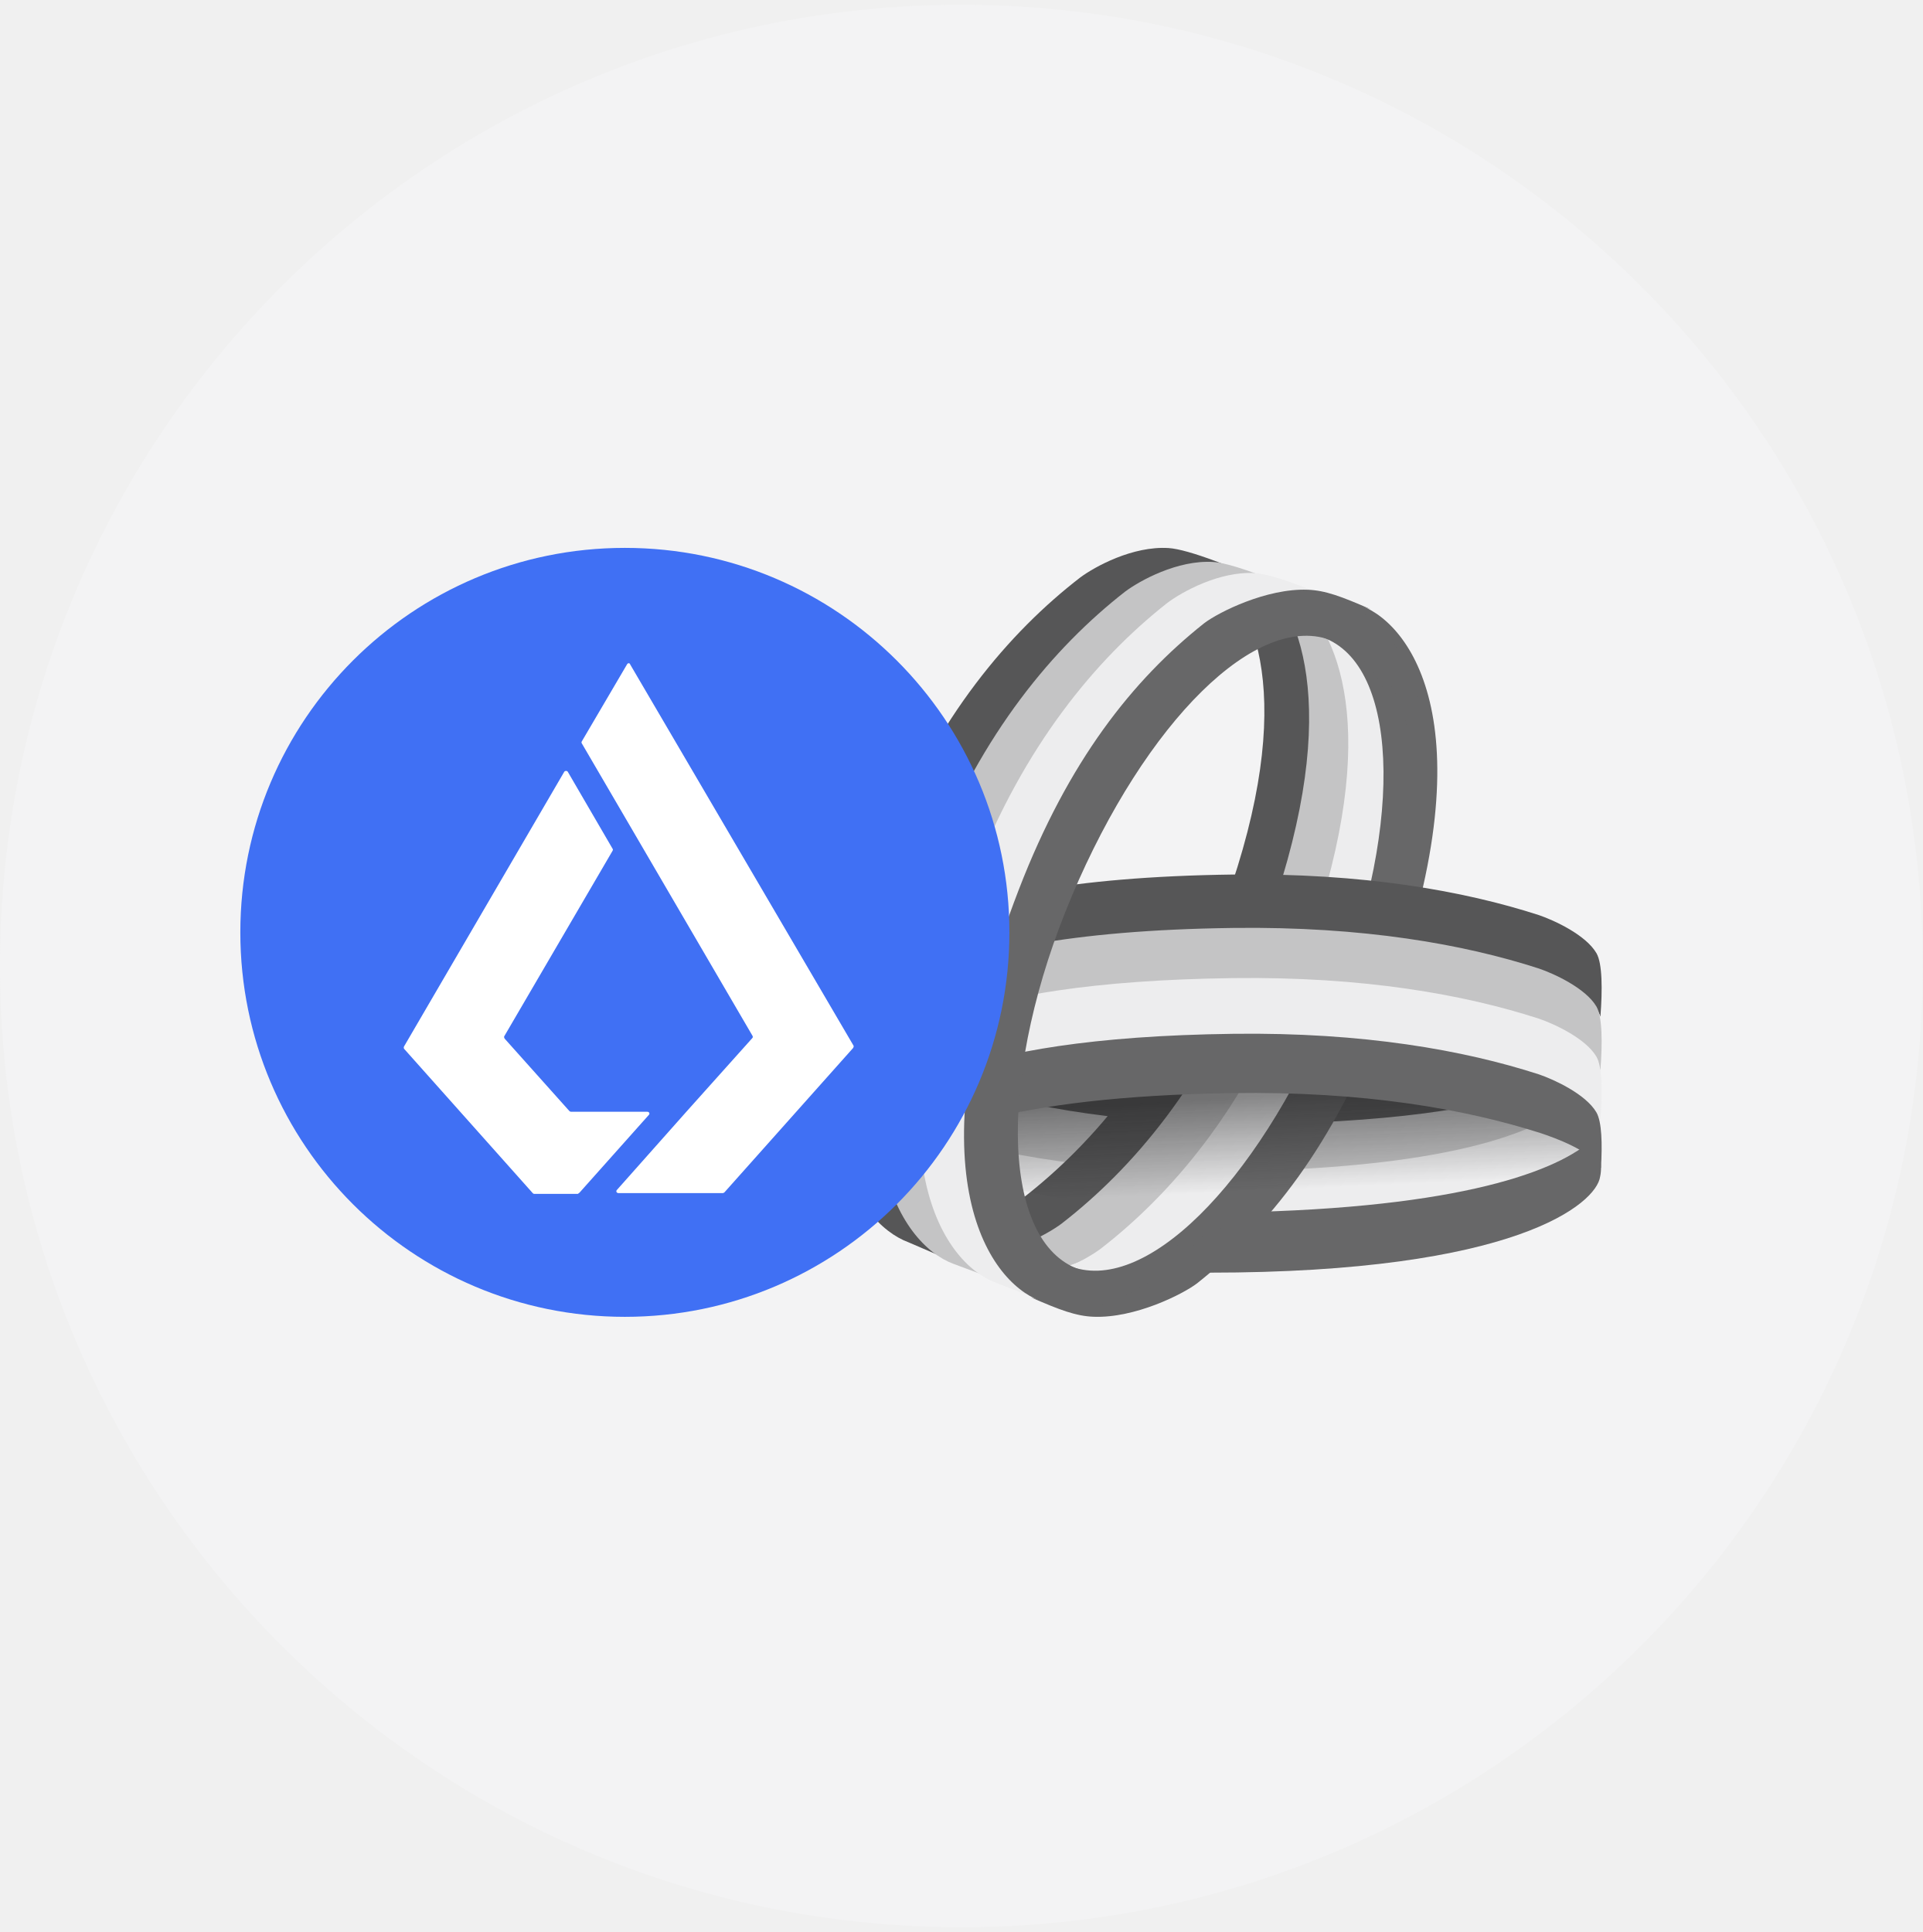
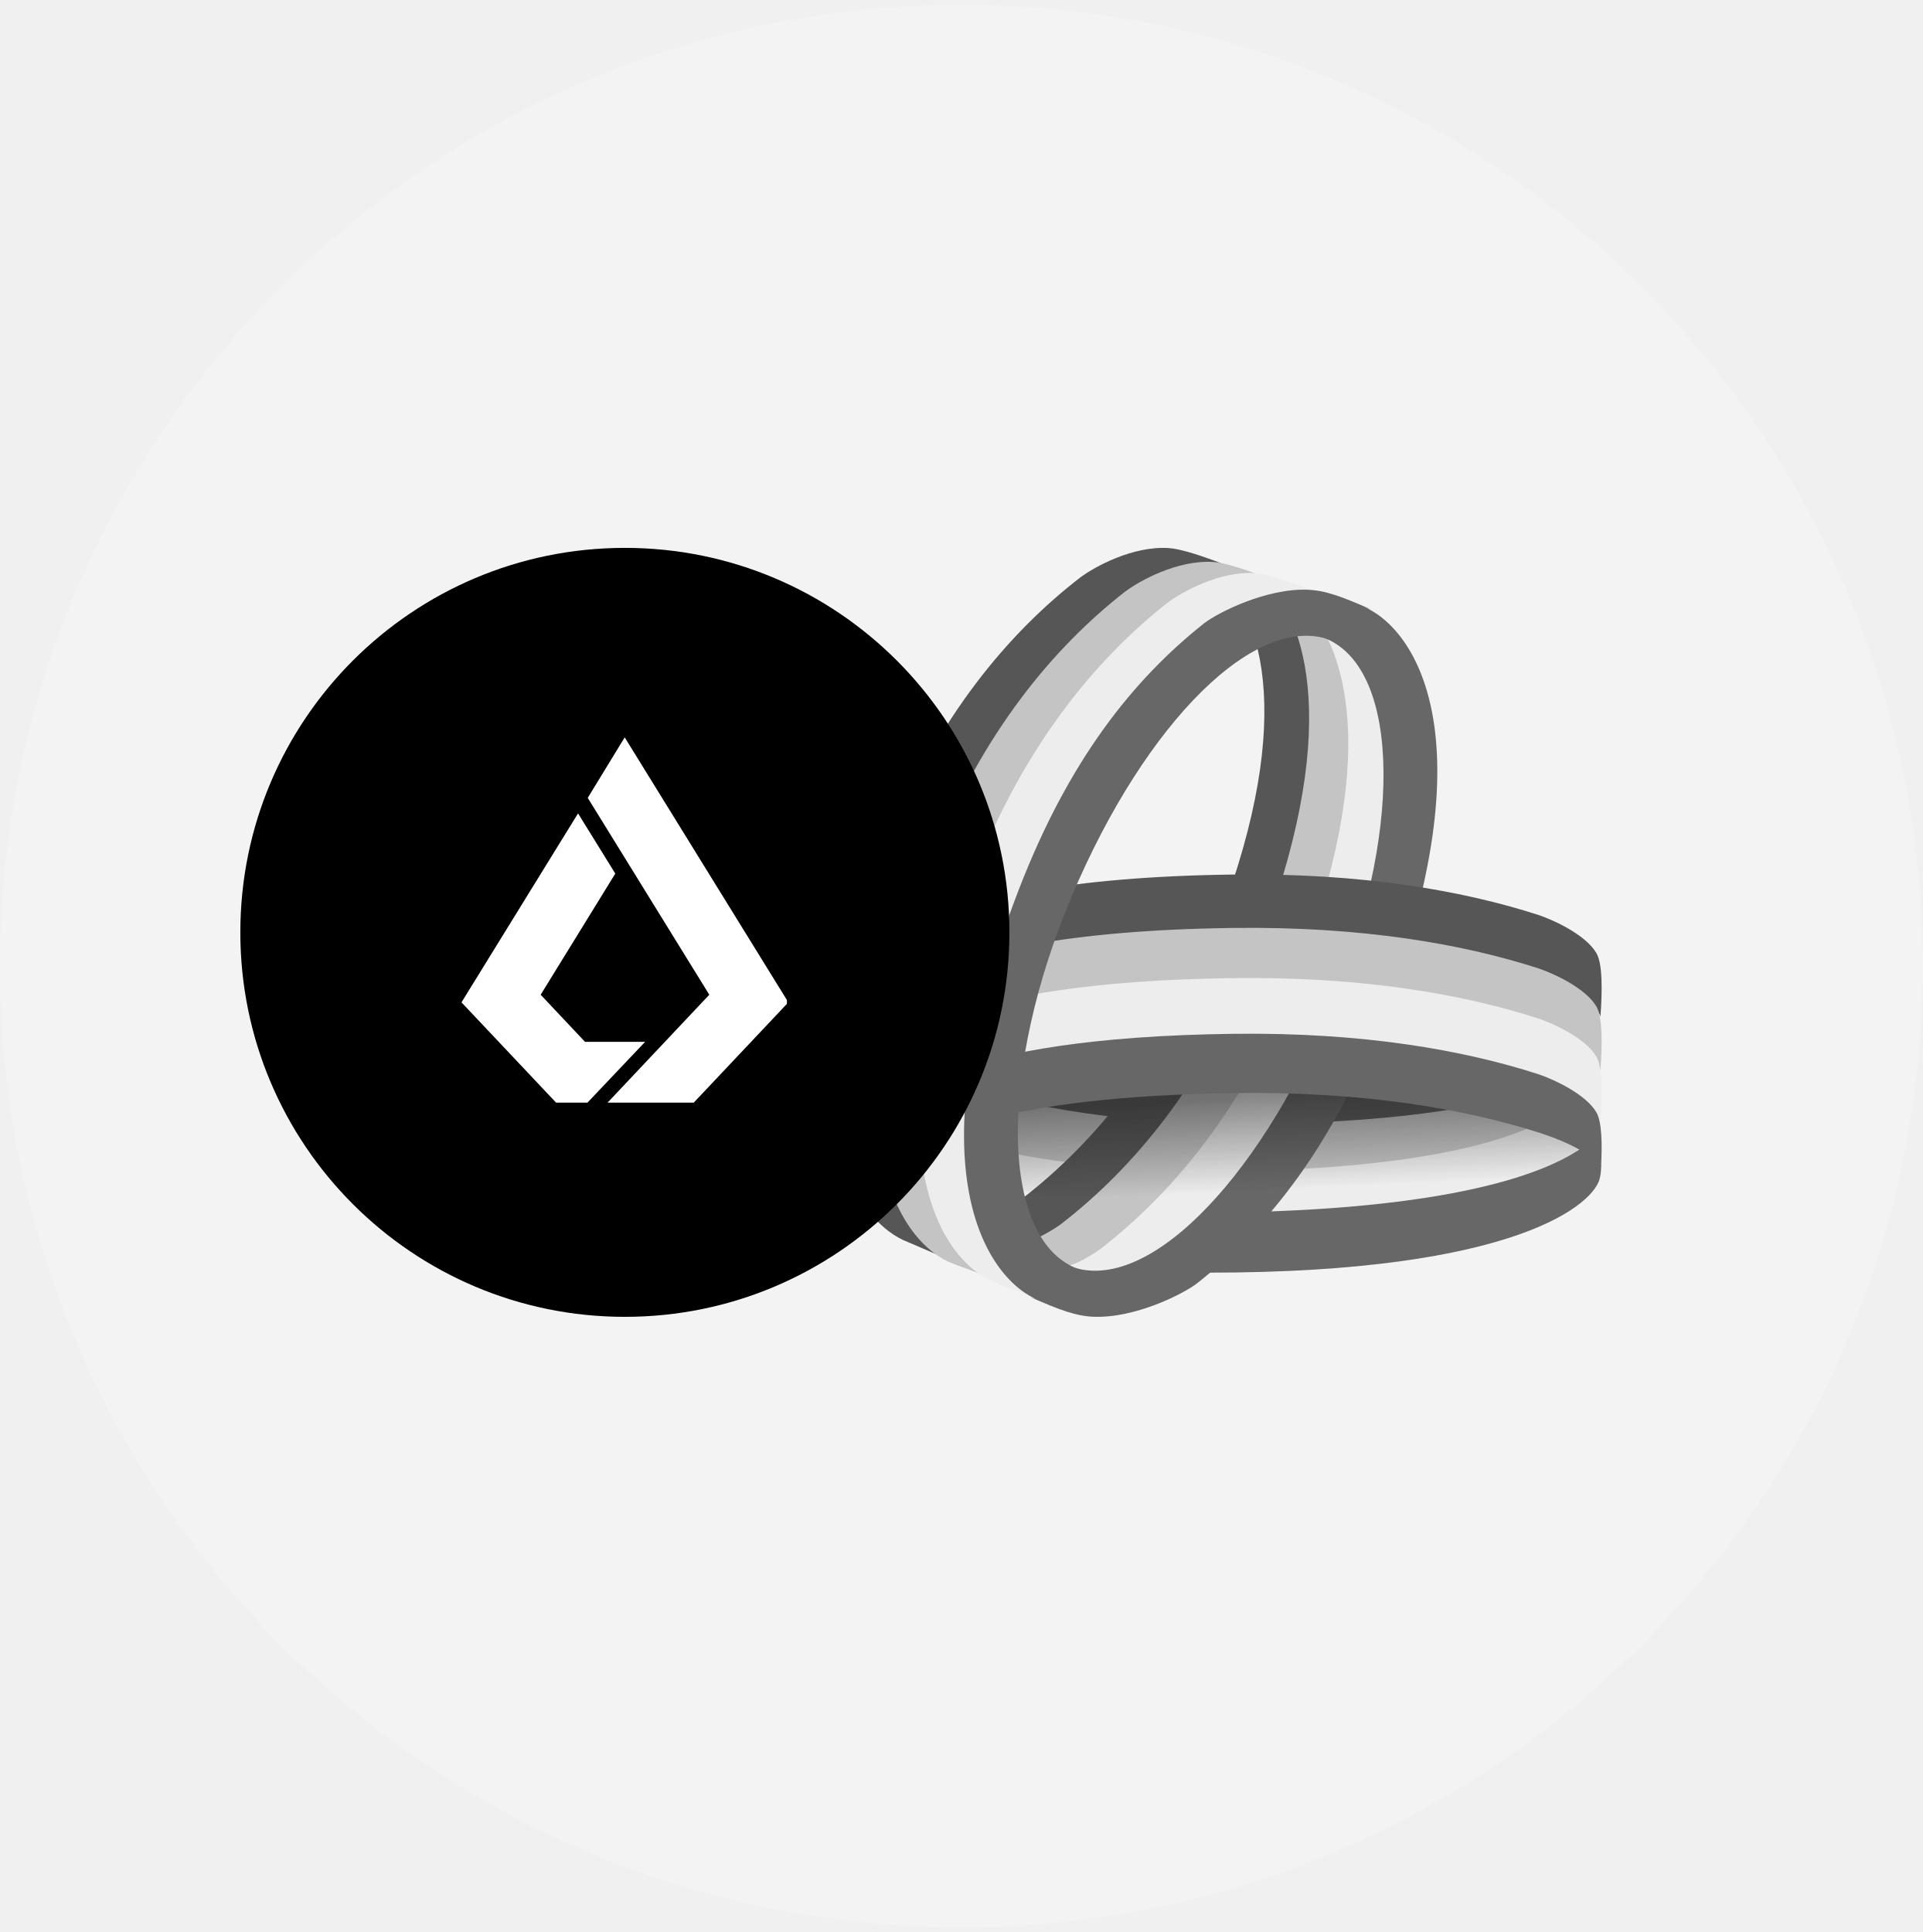
<svg xmlns="http://www.w3.org/2000/svg" width="200" height="201" viewBox="0 0 200 201" fill="none">
  <rect y="0.5" width="200" height="200" rx="100" fill="#F3F3F4" />
  <g style="mix-blend-mode:luminosity">
    <path d="M131.329 118.163C117.829 118.335 107.323 116.467 99.526 113.939C97.998 113.42 94.661 111.901 93.546 109.978C92.928 108.914 92.921 106.183 93.136 103.373C93.196 103.568 93.267 103.738 93.348 103.879C94.461 105.802 97.818 107.316 99.357 107.833C107.208 110.347 117.797 112.196 131.42 111.995C146.569 111.771 155.867 109.986 161.328 107.87C161.324 107.919 161.321 107.968 161.318 108.017C161.091 111.512 160.871 114.904 151.917 116.496C146.735 117.418 140.001 118.053 131.329 118.163Z" fill="#FF1100" />
    <path d="M131.329 123.09C117.829 123.262 107.323 121.394 99.526 118.866C97.998 118.347 94.661 116.828 93.546 114.905C92.928 113.841 92.921 111.11 93.136 108.3C93.196 108.495 93.267 108.665 93.348 108.806C94.461 110.729 97.818 112.243 99.357 112.76C107.208 115.274 117.797 117.123 131.42 116.922C146.569 116.698 155.867 114.913 161.328 112.797C161.324 112.846 161.321 112.895 161.318 112.944C161.091 116.439 160.871 119.831 151.917 121.423C146.735 122.345 140.001 122.98 131.329 123.09Z" fill="#FDBF41" />
    <path d="M164.542 118.065C164.668 121.226 157.561 127.642 128.129 128.017C114.629 128.189 104.123 126.321 96.326 123.793C94.797 123.274 91.461 121.755 90.346 119.832C89.728 118.768 89.721 116.037 89.936 113.227C89.996 113.422 90.067 113.592 90.148 113.733C91.261 115.656 94.618 117.17 96.157 117.687C104.008 120.201 114.597 122.05 128.22 121.849C151.677 121.502 161.107 117.412 163.982 114.148L164.542 118.065Z" fill="#F1ECE2" />
    <path d="M129.166 60.365C134.597 62.308 142.636 73.047 131.348 100.466C126.171 113.042 118.735 121.525 111.275 127.078C109.772 128.151 105.835 130.242 102.111 130.02C100.654 129.933 97.9 129.022 94.752 127.778C95.482 127.97 96.103 128.089 96.584 128.118C100.308 128.343 104.245 126.23 105.748 125.145C113.208 119.534 120.643 110.961 125.821 98.252C135.14 75.376 131.285 63.989 126.602 59.609L129.166 60.365Z" fill="#FF1100" />
    <path d="M133.821 60.677C139.252 62.676 147.291 73.725 136.003 101.933C130.826 114.871 123.39 123.599 115.93 129.312C114.427 130.416 110.49 132.567 106.767 132.339C105.309 132.249 102.555 131.311 99.407 130.031C100.137 130.229 100.758 130.352 101.239 130.382C104.963 130.613 108.9 128.439 110.403 127.323C117.863 121.55 125.299 112.73 130.476 99.655C139.795 76.121 135.941 64.406 131.257 59.899L133.821 60.677Z" fill="#FDBF41" />
    <path d="M137.895 63.286C143.325 65.284 151.364 76.333 140.077 104.541C134.899 117.48 127.463 126.207 120.004 131.92C118.5 133.024 114.563 135.175 110.84 134.947C109.382 134.858 106.629 133.92 103.48 132.64C104.21 132.838 104.832 132.961 105.312 132.99C109.036 133.221 112.973 131.047 114.476 129.931C121.936 124.158 129.372 115.338 134.549 102.263C143.868 78.729 140.014 67.014 135.33 62.507L137.895 63.286Z" fill="#F1ECE2" />
    <path d="M143.81 105.807C155.098 76.555 147.059 65.097 141.629 63.025L139.064 62.217C139.113 62.266 139.162 62.316 139.211 62.367C135.272 61.722 129.876 64.397 124.786 69.517C124.058 70.241 127.246 69.048 128.277 68.021C130.749 65.992 134.449 64.977 137.926 66.435C145.771 69.726 145.934 87.058 138.289 105.146C130.645 123.235 118.96 134.941 111.115 131.65C110.066 131.211 108.969 130.388 108.058 129.754C105.953 127.874 105.003 125.364 105.003 118.886L105.003 126.878C104.451 126.057 103.985 125.136 103.622 124.103C103.549 122.364 102.385 119.466 102.027 122.509C102.297 129.148 105.177 133.008 109.064 135.311L109.046 135.31C108.9 135.301 108.788 135.298 108.691 135.295C108.32 135.284 108.17 135.28 107.215 134.963C110.263 136.3 111.932 136.922 113.761 136.992C118.044 137.156 123.021 134.66 124.524 133.514C131.984 127.59 138.633 119.225 143.81 105.807Z" fill="#007FFF" />
    <path d="M128.287 90.984C141.787 90.812 152.293 92.681 160.089 95.208C161.618 95.727 164.954 97.247 166.07 99.169C166.687 100.233 166.695 102.964 166.48 105.775C166.42 105.579 166.349 105.409 166.268 105.269C165.154 103.346 161.798 101.831 160.258 101.314C152.407 98.8 141.818 96.951 128.195 97.153C113.047 97.376 103.749 99.162 98.288 101.277C98.291 101.228 98.294 101.18 98.298 101.131C98.524 97.636 98.744 94.244 107.699 92.651C112.881 91.73 119.615 91.095 128.287 90.984Z" fill="#FF1100" />
    <path d="M128.287 96.541C141.787 96.369 152.293 98.238 160.089 100.765C161.618 101.284 164.954 102.804 166.07 104.726C166.687 105.79 166.695 108.521 166.48 111.332C166.42 111.136 166.349 110.966 166.268 110.826C165.154 108.903 161.798 107.388 160.258 106.871C152.407 104.357 141.818 102.508 128.195 102.71C113.047 102.933 103.749 104.718 98.288 106.834C98.291 106.785 98.294 106.737 98.298 106.688C98.524 103.193 98.744 99.801 107.699 98.208C112.881 97.287 119.615 96.652 128.287 96.541Z" fill="#FDBF41" />
    <path opacity="0.48" d="M164.474 119.904C164.606 119.798 164.606 119.787 164.474 119.681C164.166 119.428 163.838 119.208 163.502 118.998C162.378 118.3 161.179 117.767 159.949 117.305C159.669 117.199 159.396 117.071 159.097 117.017C159.014 116.921 158.893 116.913 158.787 116.878C157.64 116.486 156.472 116.166 155.301 115.858C155.203 115.85 155.107 115.829 155.023 115.78C154.474 115.657 153.926 115.532 153.38 115.41C152.366 115.184 151.346 114.988 150.324 114.812C149.566 114.681 148.806 114.559 148.046 114.442C147.452 114.352 146.859 114.26 146.26 114.216C146.162 114.2 146.064 114.181 145.964 114.167C143.868 113.904 141.77 113.705 139.665 113.556C138.29 113.461 136.915 113.385 135.538 113.33C133.739 113.259 131.938 113.227 130.137 113.227C127.904 113.227 125.673 113.284 123.446 113.395C120.871 113.523 118.301 113.724 115.74 114.018C115.322 114.067 114.898 114.094 114.484 114.187C114.4 114.162 114.318 114.187 114.233 114.195C112.408 114.426 110.591 114.711 108.784 115.062C107.717 115.269 106.654 115.497 105.6 115.755L105.579 115.79C105.579 115.79 105.306 119.819 105.91 123.753C106.951 124.006 107.997 124.232 109.046 124.433C109.984 124.612 110.924 124.784 111.87 124.922C113.194 125.118 114.522 125.316 115.854 125.458C117.149 125.596 118.442 125.741 119.74 125.838C120.508 125.895 121.273 125.963 122.042 126.01C123.178 126.078 124.317 126.135 125.453 126.176C126.492 126.214 127.53 126.243 128.568 126.257C130.229 126.279 131.893 126.271 133.554 126.235C135.154 126.2 136.753 126.137 138.351 126.045C140.255 125.936 142.157 125.781 144.056 125.58C146.952 125.273 149.831 124.86 152.684 124.275C155.176 123.764 157.64 123.139 160.029 122.236C161.07 121.845 162.09 121.396 163.059 120.842C163.552 120.562 164.029 120.257 164.474 119.901V119.904Z" fill="url(#paint0_linear_4978_3309)" />
    <path d="M91.874 111.71C91.748 108.549 98.855 102.133 128.287 101.758C141.787 101.586 152.293 103.455 160.09 105.982C161.618 106.501 164.955 108.02 166.07 109.943C166.688 111.007 166.695 113.738 166.48 116.548C166.42 116.353 166.349 116.183 166.268 116.042C165.155 114.119 161.798 112.605 160.259 112.088C152.408 109.574 141.819 107.725 128.196 107.926C104.739 108.273 95.309 112.363 92.434 115.627L91.874 111.71Z" fill="#F1ECE2" />
    <path d="M91.874 117.507C91.748 114.346 98.855 107.929 128.287 107.555C141.787 107.383 152.293 109.251 160.09 111.778C161.618 112.298 164.955 113.817 166.07 115.74C166.626 116.698 166.687 119.01 166.537 121.513C165.344 119.655 161.767 118.391 160.259 117.885C152.408 115.37 141.819 113.522 128.196 113.723C104.738 114.069 95.309 118.16 92.434 121.425L91.874 117.507Z" fill="#007FFF" />
    <path d="M94.492 129.241C89.062 127.227 81.023 116.091 92.31 87.662C97.488 74.622 104.924 65.825 112.383 60.068C113.886 58.955 117.823 56.787 121.547 57.017C123.652 57.147 128.46 59.061 133.258 61.221C132.764 61.272 132.288 61.325 131.833 61.375C130.183 61.556 128.818 61.707 127.947 61.654C124.223 61.428 120.286 63.557 118.783 64.65C111.324 70.303 103.888 78.94 98.71 91.744C89.333 114.934 93.294 126.405 98.017 130.758L94.492 129.241Z" fill="#FF1100" />
    <path d="M99.147 131.475C93.716 129.438 85.678 118.182 96.965 89.444C102.142 76.262 109.578 67.371 117.038 61.55C118.541 60.426 122.478 58.234 126.202 58.467C127.827 58.568 131.064 59.745 134.664 61.281C133.319 60.83 132.201 60.544 131.438 60.495C127.715 60.261 123.778 62.468 122.275 63.602C114.815 69.463 107.379 78.419 102.201 91.695C90.914 120.638 99.214 131.609 104.644 133.66L109.299 135.254L99.147 131.475Z" fill="#FDBF41" />
    <path d="M103.511 133.418C98.08 131.36 90.041 119.983 101.329 90.936C106.506 77.613 113.942 68.626 121.402 62.743C122.905 61.606 126.842 59.391 130.566 59.626C132.248 59.732 135.657 61.003 139.407 62.635C138.139 62.23 137.083 61.974 136.354 61.927C132.63 61.687 128.723 63.677 127.22 64.838C119.76 70.846 112.324 80.024 107.147 93.631C97.509 118.96 104.189 131.377 109.008 135.543L103.511 133.418Z" fill="#F1ECE2" />
    <path d="M105.983 92.54C94.696 121.792 102.735 133.251 108.165 135.323L110.73 136.13C110.68 136.081 110.631 136.031 110.582 135.981C114.521 136.626 119.918 133.951 125.008 128.831C125.735 128.106 122.548 129.3 121.517 130.326C119.044 132.355 115.345 133.371 111.868 131.912C104.023 128.621 103.86 111.29 111.504 93.201C119.149 75.113 130.833 63.406 138.678 66.697C139.727 67.137 140.824 67.96 141.735 68.593C143.841 70.473 144.79 72.984 144.79 79.462V71.469C145.342 72.291 145.808 73.212 146.171 74.245C146.245 75.984 147.408 78.882 147.767 75.839C147.496 69.199 144.617 65.34 140.729 63.036L140.747 63.037C140.893 63.047 141.005 63.05 141.102 63.053C141.474 63.063 141.624 63.068 142.578 63.384C139.53 62.047 137.862 61.425 136.033 61.355C131.749 61.191 126.772 63.688 125.269 64.833C117.809 70.757 111.161 79.123 105.983 92.54Z" fill="#007FFF" />
    <path d="M130.638 126.081C153.404 125.429 162.9 121.432 166.024 118.176L166.322 120.904L166.464 120.762C166.557 121.072 166.591 121.773 166.449 122.418C166.051 125.198 157.779 132.404 125.736 132.404C124.566 132.404 123.452 132.39 122.391 132.364C124.778 130.238 126.814 128.149 128.56 126.125C129.244 126.116 129.937 126.102 130.638 126.081Z" fill="#007FFF" />
  </g>
-   <path d="M105 97C105 74.909 87.091 57 65 57C42.909 57 25 74.909 25 97C25 119.091 42.909 137 65 137C87.091 137 105 119.091 105 97Z" fill="#4070F4" />
-   <path d="M60.278 124.084L67.496 115.989C67.619 115.867 67.537 115.665 67.334 115.665H59.386C59.325 115.655 59.269 115.627 59.224 115.585L52.493 108.056C52.452 107.976 52.411 107.894 52.452 107.813L63.725 88.507C63.765 88.427 63.765 88.345 63.725 88.306L59.061 80.291C58.981 80.17 58.778 80.17 58.696 80.291L42.03 108.868C42.01 108.905 42 108.947 42 108.989C42 109.031 42.01 109.073 42.03 109.11L55.411 124.124C55.451 124.165 55.491 124.206 55.573 124.206H60.114C60.155 124.165 60.238 124.125 60.278 124.084Z" fill="white" />
-   <path d="M60.52 77.134L65.224 69.121C65.305 68.96 65.509 68.96 65.549 69.121L88.785 108.785C88.825 108.866 88.786 108.945 88.746 109.026L88.745 109.028L75.363 124.043C75.319 124.086 75.262 124.115 75.201 124.125H64.332C64.129 124.125 64.049 123.923 64.17 123.801L71.43 115.625L78.243 108.016C78.323 107.936 78.323 107.854 78.283 107.772L65.387 85.675L60.52 77.337C60.48 77.296 60.48 77.216 60.52 77.134Z" fill="white" />
+   <rect x="25" y="57" width="80" height="80" rx="40" fill="black" />
+   <g clip-path="url(#clip0_4978_3309)">
+     <path d="M64.983 76.714L61.139 83.008L73.783 103.49L63.202 114.714H72.166L82.005 104.283L64.983 76.714Z" fill="white" />
+     <path d="M60.857 108.391L56.242 103.49L64.004 90.887L60.13 84.622L48.005 104.283L57.845 114.714H61.11L67.105 108.391H60.857Z" fill="white" />
+   </g>
  <defs>
    <linearGradient id="paint0_linear_4978_3309" x1="137.227" y1="111.778" x2="137.777" y2="123.952" gradientUnits="userSpaceOnUse">
      <stop offset="0.16" stop-color="#191919" />
      <stop offset="0.97" stop-color="#191919" stop-opacity="0" />
    </linearGradient>
+     <clipPath id="clip0_4978_3309">
+       <rect width="34" height="38" fill="white" transform="translate(47.8569 76.7143)" />
+     </clipPath>
  </defs>
</svg>
